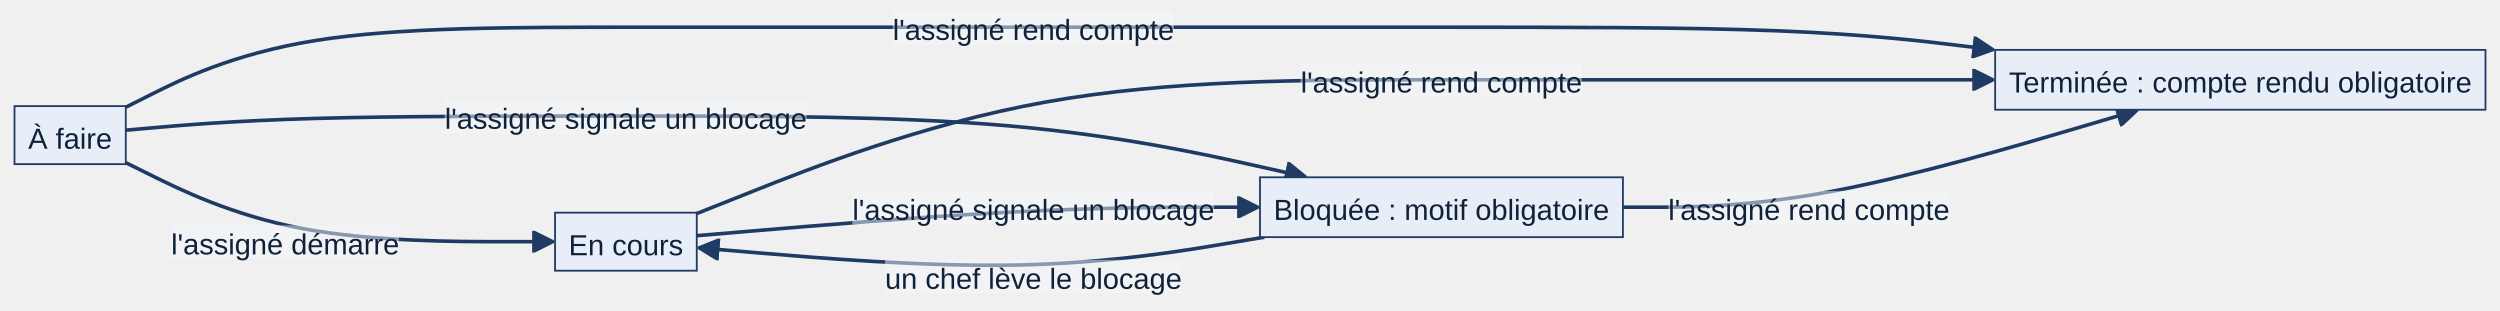
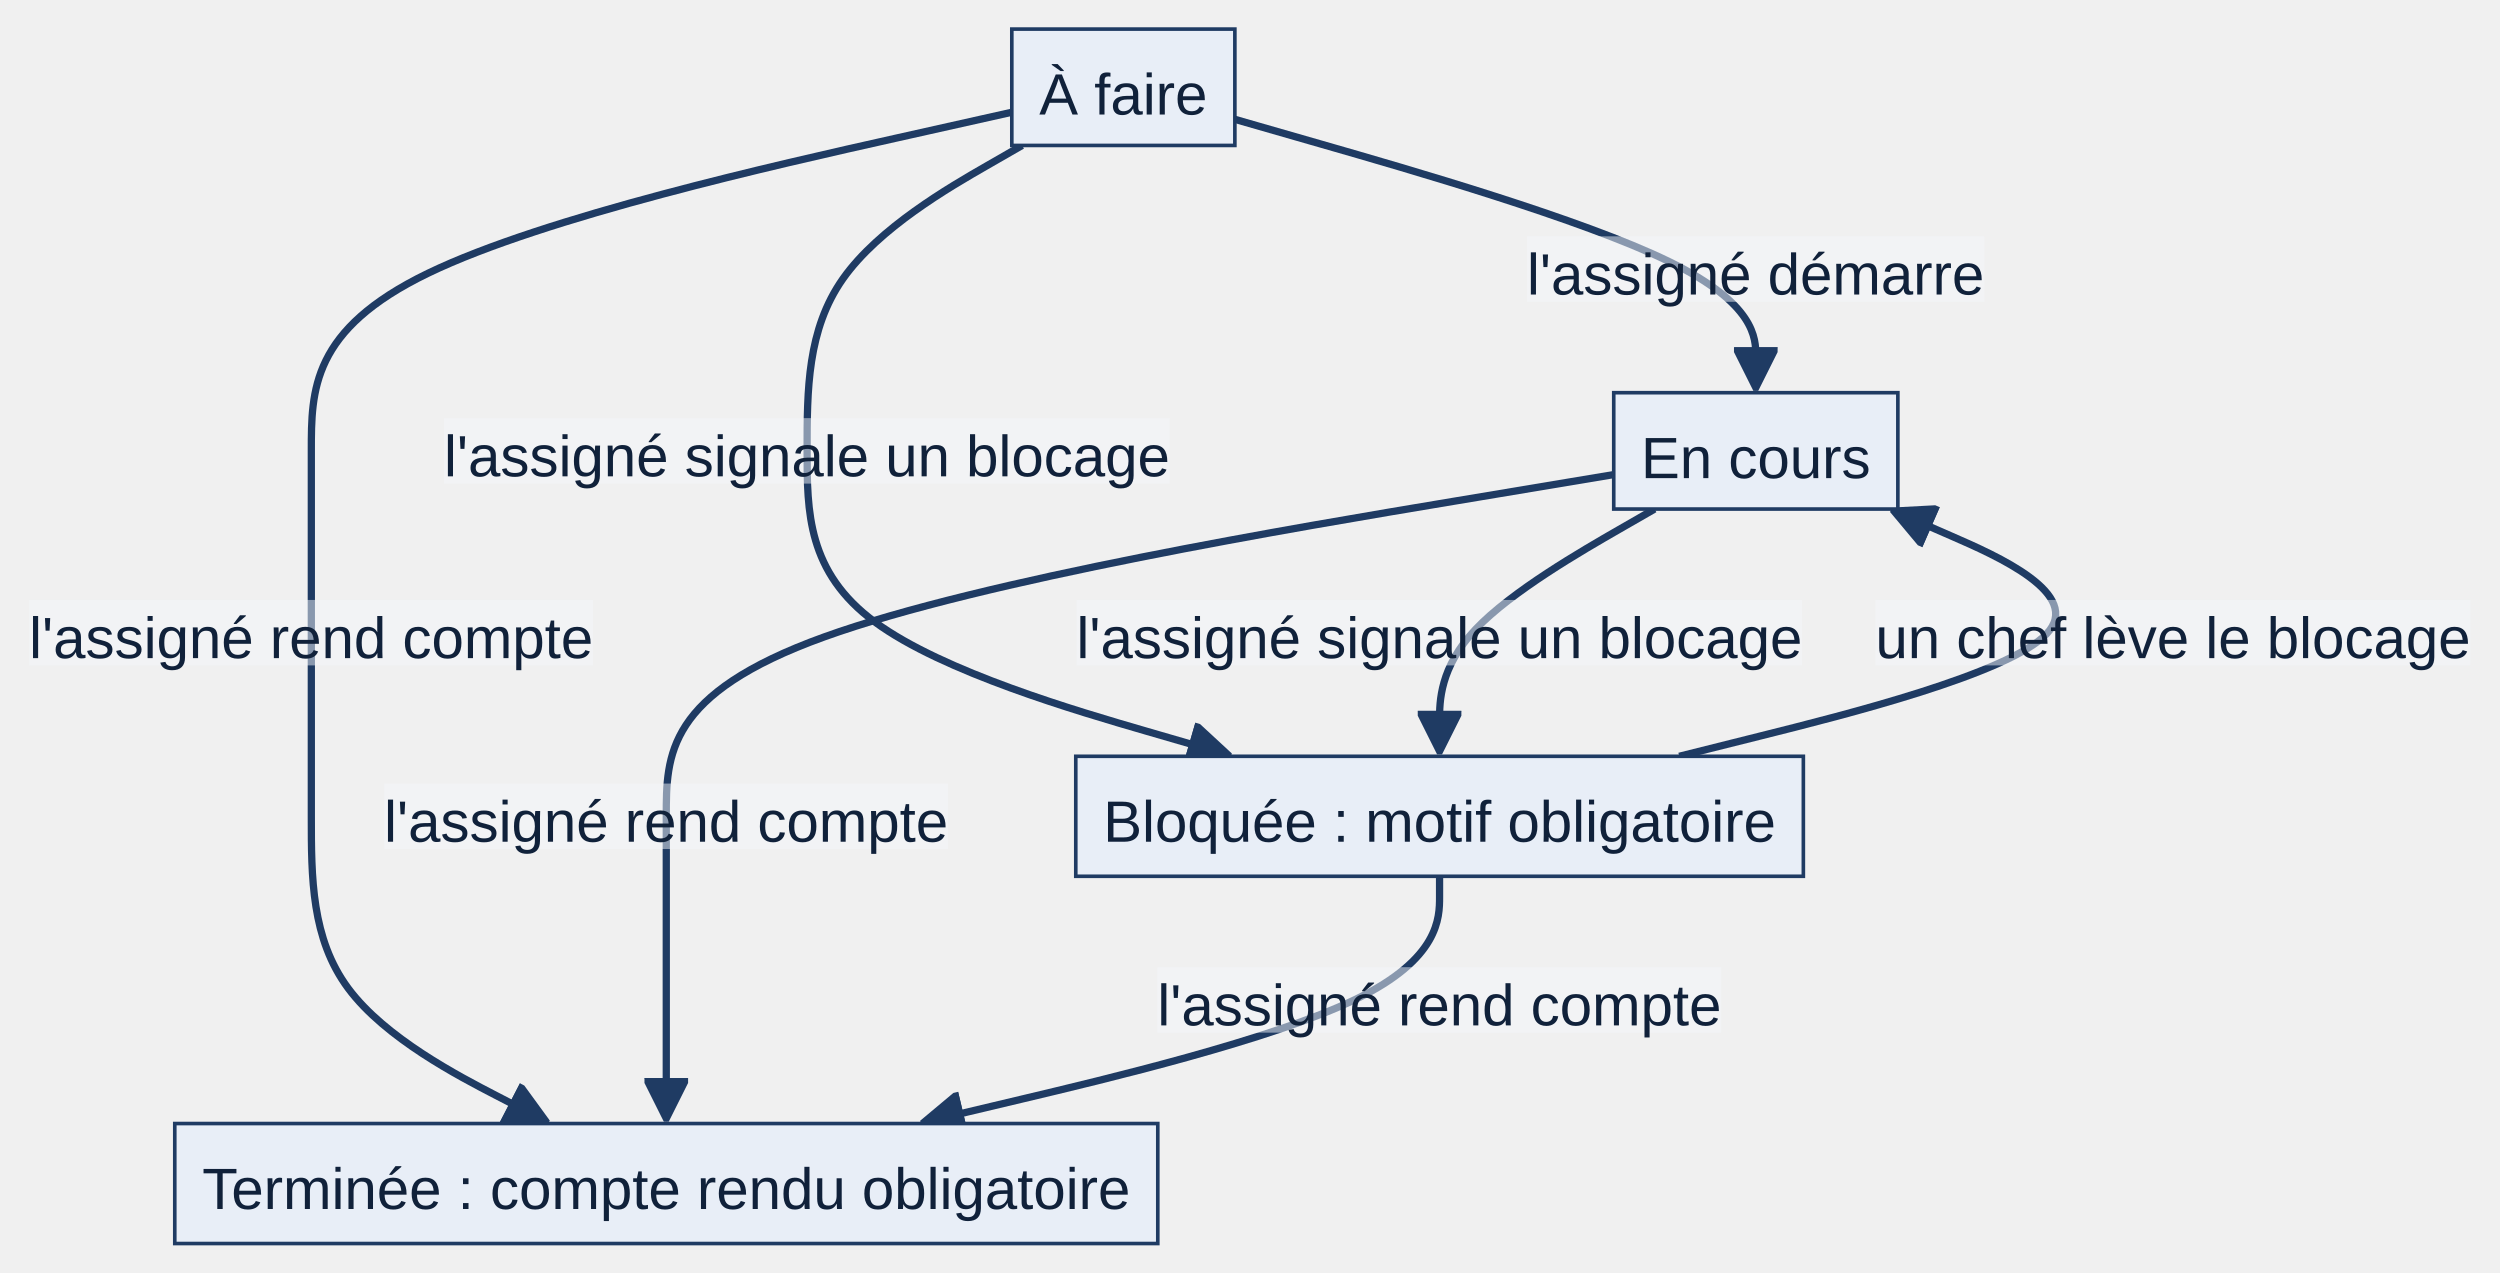
- <svg xmlns="http://www.w3.org/2000/svg" aria-roledescription="flowchart-v2" role="graphics-document document" viewBox="-8 -6 1378.406 171.25" style="max-width: 1378.406px;" width="100%" id="sS20_etats_tache_reelmmd">
+ <svg xmlns="http://www.w3.org/2000/svg" aria-roledescription="flowchart-v2" role="graphics-document document" viewBox="-8 -8 687.559 350" style="max-width: 687.559px;" width="100%" id="sS20_etats_tache_reelmmd">
  <style>#sS20_etats_tache_reelmmd{font-family:Arial,sans-serif;font-size:16px;fill:#10213a;}#sS20_etats_tache_reelmmd .error-icon{fill:#ffffff;}#sS20_etats_tache_reelmmd .error-text{fill:#000000;stroke:#000000;}#sS20_etats_tache_reelmmd .edge-thickness-normal{stroke-width:2px;}#sS20_etats_tache_reelmmd .edge-thickness-thick{stroke-width:3.5px;}#sS20_etats_tache_reelmmd .edge-pattern-solid{stroke-dasharray:0;}#sS20_etats_tache_reelmmd .edge-pattern-dashed{stroke-dasharray:3;}#sS20_etats_tache_reelmmd .edge-pattern-dotted{stroke-dasharray:2;}#sS20_etats_tache_reelmmd .marker{fill:#1f3b63;stroke:#1f3b63;}#sS20_etats_tache_reelmmd .marker.cross{stroke:#1f3b63;}#sS20_etats_tache_reelmmd svg{font-family:Arial,sans-serif;font-size:16px;}#sS20_etats_tache_reelmmd .label{font-family:Arial,sans-serif;color:#10213a;}#sS20_etats_tache_reelmmd .cluster-label text{fill:#000000;}#sS20_etats_tache_reelmmd .cluster-label span,#sS20_etats_tache_reelmmd p{color:#000000;}#sS20_etats_tache_reelmmd .label text,#sS20_etats_tache_reelmmd span,#sS20_etats_tache_reelmmd p{fill:#10213a;color:#10213a;}#sS20_etats_tache_reelmmd .node rect,#sS20_etats_tache_reelmmd .node circle,#sS20_etats_tache_reelmmd .node ellipse,#sS20_etats_tache_reelmmd .node polygon,#sS20_etats_tache_reelmmd .node path{fill:#e8eef7;stroke:#1f3b63;stroke-width:1px;}#sS20_etats_tache_reelmmd .flowchart-label text{text-anchor:middle;}#sS20_etats_tache_reelmmd .node .katex path{fill:#000;stroke:#000;stroke-width:1px;}#sS20_etats_tache_reelmmd .node .label{text-align:center;}#sS20_etats_tache_reelmmd .node.clickable{cursor:pointer;}#sS20_etats_tache_reelmmd .arrowheadPath{fill:#0b0b0b;}#sS20_etats_tache_reelmmd .edgePath .path{stroke:#1f3b63;stroke-width:2.0px;}#sS20_etats_tache_reelmmd .flowchart-link{stroke:#1f3b63;fill:none;}#sS20_etats_tache_reelmmd .edgeLabel{background-color:#f3f6fa;text-align:center;}#sS20_etats_tache_reelmmd .edgeLabel rect{opacity:0.5;background-color:#f3f6fa;fill:#f3f6fa;}#sS20_etats_tache_reelmmd .labelBkg{background-color:rgba(243, 246, 250, 0.5);}#sS20_etats_tache_reelmmd .cluster rect{fill:#ffffff;stroke:hsl(0, 0%, 90%);stroke-width:1px;}#sS20_etats_tache_reelmmd .cluster text{fill:#000000;}#sS20_etats_tache_reelmmd .cluster span,#sS20_etats_tache_reelmmd p{color:#000000;}#sS20_etats_tache_reelmmd div.mermaidTooltip{position:absolute;text-align:center;max-width:200px;padding:2px;font-family:Arial,sans-serif;font-size:12px;background:#ffffff;border:1px solid hsl(0, 0%, 90%);border-radius:2px;pointer-events:none;z-index:100;}#sS20_etats_tache_reelmmd .flowchartTitleText{text-anchor:middle;font-size:18px;fill:#10213a;}#sS20_etats_tache_reelmmd :root{--mermaid-font-family:"trebuchet ms",verdana,arial,sans-serif;}</style>
  <g>
    <marker orient="auto" markerHeight="12" markerWidth="12" markerUnits="userSpaceOnUse" refY="5" refX="6" viewBox="0 0 10 10" class="marker flowchart" id="sS20_etats_tache_reelmmd_flowchart-pointEnd">
      <path style="stroke-width: 1; stroke-dasharray: 1, 0;" class="arrowMarkerPath" d="M 0 0 L 10 5 L 0 10 z" />
    </marker>
    <marker orient="auto" markerHeight="12" markerWidth="12" markerUnits="userSpaceOnUse" refY="5" refX="4.5" viewBox="0 0 10 10" class="marker flowchart" id="sS20_etats_tache_reelmmd_flowchart-pointStart">
      <path style="stroke-width: 1; stroke-dasharray: 1, 0;" class="arrowMarkerPath" d="M 0 5 L 10 10 L 10 0 z" />
    </marker>
    <marker orient="auto" markerHeight="11" markerWidth="11" markerUnits="userSpaceOnUse" refY="5" refX="11" viewBox="0 0 10 10" class="marker flowchart" id="sS20_etats_tache_reelmmd_flowchart-circleEnd">
      <circle style="stroke-width: 1; stroke-dasharray: 1, 0;" class="arrowMarkerPath" r="5" cy="5" cx="5" />
    </marker>
    <marker orient="auto" markerHeight="11" markerWidth="11" markerUnits="userSpaceOnUse" refY="5" refX="-1" viewBox="0 0 10 10" class="marker flowchart" id="sS20_etats_tache_reelmmd_flowchart-circleStart">
      <circle style="stroke-width: 1; stroke-dasharray: 1, 0;" class="arrowMarkerPath" r="5" cy="5" cx="5" />
    </marker>
    <marker orient="auto" markerHeight="11" markerWidth="11" markerUnits="userSpaceOnUse" refY="5.2" refX="12" viewBox="0 0 11 11" class="marker cross flowchart" id="sS20_etats_tache_reelmmd_flowchart-crossEnd">
      <path style="stroke-width: 2; stroke-dasharray: 1, 0;" class="arrowMarkerPath" d="M 1,1 l 9,9 M 10,1 l -9,9" />
    </marker>
    <marker orient="auto" markerHeight="11" markerWidth="11" markerUnits="userSpaceOnUse" refY="5.2" refX="-1" viewBox="0 0 11 11" class="marker cross flowchart" id="sS20_etats_tache_reelmmd_flowchart-crossStart">
      <path style="stroke-width: 2; stroke-dasharray: 1, 0;" class="arrowMarkerPath" d="M 1,1 l 9,9 M 10,1 l -9,9" />
    </marker>
    <g class="root">
      <g class="clusters" />
      <g class="edgePaths">
-         <path marker-end="url(#sS20_etats_tache_reelmmd_flowchart-pointEnd)" style="fill:none;" class="edge-thickness-normal edge-pattern-solid flowchart-link LS-AF LE-EC" id="L-AF-EC-0" d="M61.344,83.692L76.001,90.952C90.658,98.211,119.971,112.731,158.535,119.99C197.099,127.25,244.913,127.25,268.82,127.25L292.727,127.25" />
-         <path marker-end="url(#sS20_etats_tache_reelmmd_flowchart-pointEnd)" style="fill:none;" class="edge-thickness-normal edge-pattern-solid flowchart-link LS-AF LE-BL" id="L-AF-BL-0" d="M61.344,65.785L76.001,64.487C90.658,63.19,119.971,60.595,165.93,59.297C211.889,58,274.493,58,343.253,58C412.012,58,486.926,58,548.699,63.432C610.471,68.865,659.103,79.73,683.419,85.162L707.734,90.594" />
-         <path marker-end="url(#sS20_etats_tache_reelmmd_flowchart-pointEnd)" style="fill:none;" class="edge-thickness-normal edge-pattern-solid flowchart-link LS-EC LE-BL" id="L-EC-BL-0" d="M376.168,123.947L407.113,121.331C438.059,118.715,499.949,113.482,550.823,110.866C601.697,108.25,641.554,108.25,661.482,108.25L681.411,108.25" />
-         <path marker-end="url(#sS20_etats_tache_reelmmd_flowchart-pointEnd)" style="fill:none;" class="edge-thickness-normal edge-pattern-solid flowchart-link LS-BL LE-EC" id="L-BL-EC-0" d="M689.098,124.75L667.889,128.333C646.679,131.917,604.259,139.083,552.984,140.125C501.71,141.167,441.579,136.083,411.514,133.541L381.449,131" />
-         <path marker-end="url(#sS20_etats_tache_reelmmd_flowchart-pointEnd)" style="fill:none;" class="edge-thickness-normal edge-pattern-solid flowchart-link LS-AF LE-TE" id="L-AF-TE-0" d="M61.344,53.114L76.001,45.762C90.658,38.409,119.971,23.705,165.93,16.352C211.889,9,274.493,9,343.253,9C412.012,9,486.926,9,561.87,9C636.814,9,711.788,9,783.053,9C854.319,9,921.876,9,971.882,10.979C1021.887,12.958,1054.34,16.916,1070.567,18.894L1086.794,20.873" />
-         <path marker-end="url(#sS20_etats_tache_reelmmd_flowchart-pointEnd)" style="fill:none;" class="edge-thickness-normal edge-pattern-solid flowchart-link LS-EC LE-TE" id="L-EC-TE-0" d="M376.168,111.734L407.113,99.445C438.059,87.156,499.949,62.578,568.382,50.289C636.814,38,711.788,38,783.053,38C854.319,38,921.876,38,971.875,38C1021.874,38,1054.314,38,1070.535,38L1086.755,38" />
-         <path marker-end="url(#sS20_etats_tache_reelmmd_flowchart-pointEnd)" style="fill:none;" class="edge-thickness-normal edge-pattern-solid flowchart-link LS-BL LE-TE" id="L-BL-TE-0" d="M886.813,108.25L903.916,108.25C921.02,108.25,955.227,108.25,1001.807,99.542C1048.387,90.834,1107.341,73.418,1136.818,64.71L1166.295,56.002" />
+         <path marker-end="url(#sS20_etats_tache_reelmmd_flowchart-pointEnd)" style="fill:none;" class="edge-thickness-normal edge-pattern-solid flowchart-link LS-AF LE-EC" id="L-AF-EC-0" d="M331.615,24.817L355.493,31.681C379.372,38.544,427.128,52.272,451.007,63.919C474.885,75.567,474.885,85.133,474.885,89.917L474.885,94.7" />
+         <path marker-end="url(#sS20_etats_tache_reelmmd_flowchart-pointEnd)" style="fill:none;" class="edge-thickness-normal edge-pattern-solid flowchart-link LS-AF LE-BL" id="L-AF-BL-0" d="M273.113,32L263.256,37.667C253.399,43.333,233.686,54.667,223.829,68.667C213.973,82.667,213.973,99.333,213.973,116C213.973,132.667,213.973,149.333,232.643,163.087C251.312,176.841,288.652,187.682,307.322,193.102L325.992,198.522" />
+         <path marker-end="url(#sS20_etats_tache_reelmmd_flowchart-pointEnd)" style="fill:none;" class="edge-thickness-normal edge-pattern-solid flowchart-link LS-EC LE-BL" id="L-EC-BL-0" d="M447.054,132L437.197,137.667C427.341,143.333,407.627,154.667,397.771,165.117C387.914,175.567,387.914,185.133,387.914,189.917L387.914,194.7" />
+         <path marker-end="url(#sS20_etats_tache_reelmmd_flowchart-pointEnd)" style="fill:none;" class="edge-thickness-normal edge-pattern-solid flowchart-link LS-BL LE-EC" id="L-BL-EC-0" d="M453.835,200L476.474,194.333C499.114,188.667,544.393,177.333,554.833,166.353C565.273,155.372,540.874,144.744,528.675,139.43L516.476,134.117" />
+         <path marker-end="url(#sS20_etats_tache_reelmmd_flowchart-pointEnd)" style="fill:none;" class="edge-thickness-normal edge-pattern-solid flowchart-link LS-AF LE-TE" id="L-AF-TE-0" d="M270.271,22.867L238.163,30.056C206.055,37.245,141.838,51.622,109.729,67.145C77.621,82.667,77.621,99.333,77.621,116C77.621,132.667,77.621,149.333,77.621,166.083C77.621,182.833,77.621,199.667,77.621,216.5C77.621,233.333,77.621,250.167,87.791,263.844C97.96,277.522,118.3,288.043,128.469,293.304L138.639,298.565" />
+         <path marker-end="url(#sS20_etats_tache_reelmmd_flowchart-pointEnd)" style="fill:none;" class="edge-thickness-normal edge-pattern-solid flowchart-link LS-EC LE-TE" id="L-EC-TE-0" d="M435.814,122.519L392.386,129.766C348.957,137.013,262.1,151.506,218.671,167.17C175.242,182.833,175.242,199.667,175.242,216.5C175.242,233.333,175.242,250.167,175.242,263.367C175.242,276.567,175.242,286.133,175.242,290.917L175.242,295.7" />
+         <path marker-end="url(#sS20_etats_tache_reelmmd_flowchart-pointEnd)" style="fill:none;" class="edge-thickness-normal edge-pattern-solid flowchart-link LS-BL LE-TE" id="L-BL-TE-0" d="M387.914,233L387.914,238.667C387.914,244.333,387.914,255.667,364.909,266.796C341.905,277.925,295.895,288.85,272.89,294.313L249.886,299.776" />
      </g>
      <g class="edgeLabels">
-         <g transform="translate(149.2852, 127.25)" class="edgeLabel">
+         <g transform="translate(474.8848, 66)" class="edgeLabel">
          <g transform="translate(-62.94141, -9)" class="label">
-             <rect height="18.539" width="125.651" ry="0" rx="0" />
+             <rect height="18.001" width="125.774" ry="0" rx="0" />
            <text style="">
              <tspan class="row" x="0" dy="1em" xml:space="preserve">l'assigné démarre</tspan>
            </text>
          </g>
        </g>
-         <g transform="translate(337.0977, 58)" class="edgeLabel">
+         <g transform="translate(213.9727, 116)" class="edgeLabel">
          <g transform="translate(-99.87109, -9)" class="label">
-             <rect height="18.539" width="199.434" ry="0" rx="0" />
+             <rect height="18.001" width="199.565" ry="0" rx="0" />
            <text style="">
              <tspan class="row" x="0" dy="1em" xml:space="preserve">l'assigné signale un blocage</tspan>
            </text>
          </g>
        </g>
-         <g transform="translate(561.8398, 108.25)" class="edgeLabel">
+         <g transform="translate(387.9141, 166)" class="edgeLabel">
          <g transform="translate(-99.87109, -9)" class="label">
-             <rect height="18.539" width="199.434" ry="0" rx="0" />
+             <rect height="18.001" width="199.565" ry="0" rx="0" />
            <text style="">
              <tspan class="row" x="0" dy="1em" xml:space="preserve">l'assigné signale un blocage</tspan>
            </text>
          </g>
        </g>
-         <g transform="translate(561.8398, 146.25)" class="edgeLabel">
+         <g transform="translate(589.6719, 166)" class="edgeLabel">
          <g transform="translate(-81.88672, -9)" class="label">
-             <rect height="18.539" width="163.514" ry="0" rx="0" />
+             <rect height="18.001" width="163.63" ry="0" rx="0" />
            <text style="">
              <tspan class="row" x="0" dy="1em" xml:space="preserve">un chef lève le blocage</tspan>
            </text>
          </g>
        </g>
-         <g transform="translate(561.8398, 9)" class="edgeLabel">
+         <g transform="translate(77.62109, 166)" class="edgeLabel">
          <g transform="translate(-77.62109, -9)" class="label">
-             <rect height="18.539" width="154.994" ry="0" rx="0" />
+             <rect height="18.001" width="155.106" ry="0" rx="0" />
            <text style="">
              <tspan class="row" x="0" dy="1em" xml:space="preserve">l'assigné rend compte</tspan>
            </text>
          </g>
        </g>
-         <g transform="translate(786.7617, 38)" class="edgeLabel">
+         <g transform="translate(175.2422, 216.5)" class="edgeLabel">
          <g transform="translate(-77.62109, -9)" class="label">
-             <rect height="18.539" width="154.994" ry="0" rx="0" />
+             <rect height="18.001" width="155.106" ry="0" rx="0" />
            <text style="">
              <tspan class="row" x="0" dy="1em" xml:space="preserve">l'assigné rend compte</tspan>
            </text>
          </g>
        </g>
-         <g transform="translate(989.4336, 108.25)" class="edgeLabel">
+         <g transform="translate(387.9141, 267)" class="edgeLabel">
          <g transform="translate(-77.62109, -9)" class="label">
-             <rect height="18.539" width="154.994" ry="0" rx="0" />
+             <rect height="18.001" width="155.106" ry="0" rx="0" />
            <text style="">
              <tspan class="row" x="0" dy="1em" xml:space="preserve">l'assigné rend compte</tspan>
            </text>
          </g>
        </g>
      </g>
      <g class="nodes">
-         <g transform="translate(30.67188, 68.5)" data-id="AF" data-node="true" id="flowchart-AF-416" class="node default default flowchart-label">
+         <g transform="translate(300.9434, 16)" data-id="AF" data-node="true" id="flowchart-AF-409" class="node default default flowchart-label">
          <rect height="32" width="61.344" y="-16" x="-30.672" ry="0" rx="0" style="" class="basic label-container" />
          <g transform="translate(0, -8.5)" style="" class="label">
            <rect />
            <text style="">
              <tspan class="row" x="0" dy="1em" xml:space="preserve">À faire</tspan>
            </text>
          </g>
        </g>
-         <g transform="translate(337.0977, 127.25)" data-id="EC" data-node="true" id="flowchart-EC-417" class="node default default flowchart-label">
+         <g transform="translate(474.8848, 116)" data-id="EC" data-node="true" id="flowchart-EC-410" class="node default default flowchart-label">
          <rect height="32" width="78.141" y="-16" x="-39.07" ry="0" rx="0" style="" class="basic label-container" />
          <g transform="translate(0, -8.5)" style="" class="label">
            <rect />
            <text style="">
              <tspan class="row" x="0" dy="1em" xml:space="preserve">En cours</tspan>
            </text>
          </g>
        </g>
-         <g transform="translate(786.7617, 108.25)" data-id="BL" data-node="true" id="flowchart-BL-418" class="node default default flowchart-label">
+         <g transform="translate(387.9141, 216.5)" data-id="BL" data-node="true" id="flowchart-BL-411" class="node default default flowchart-label">
          <rect height="33" width="200.102" y="-16.5" x="-100.051" ry="0" rx="0" style="" class="basic label-container" />
          <g transform="translate(0, -9)" style="" class="label">
            <rect />
            <text style="">
              <tspan class="row" x="0" dy="1em" xml:space="preserve">Bloquée : motif obligatoire</tspan>
            </text>
          </g>
        </g>
-         <g transform="translate(1227.23, 38)" data-id="TE" data-node="true" id="flowchart-TE-419" class="node default default flowchart-label">
+         <g transform="translate(175.2422, 317.5)" data-id="TE" data-node="true" id="flowchart-TE-412" class="node default default flowchart-label">
          <rect height="33" width="270.352" y="-16.5" x="-135.176" ry="0" rx="0" style="" class="basic label-container" />
          <g transform="translate(0, -9)" style="" class="label">
            <rect />
            <text style="">
              <tspan class="row" x="0" dy="1em" xml:space="preserve">Terminée : compte rendu obligatoire</tspan>
            </text>
          </g>
        </g>
      </g>
    </g>
  </g>
</svg>
